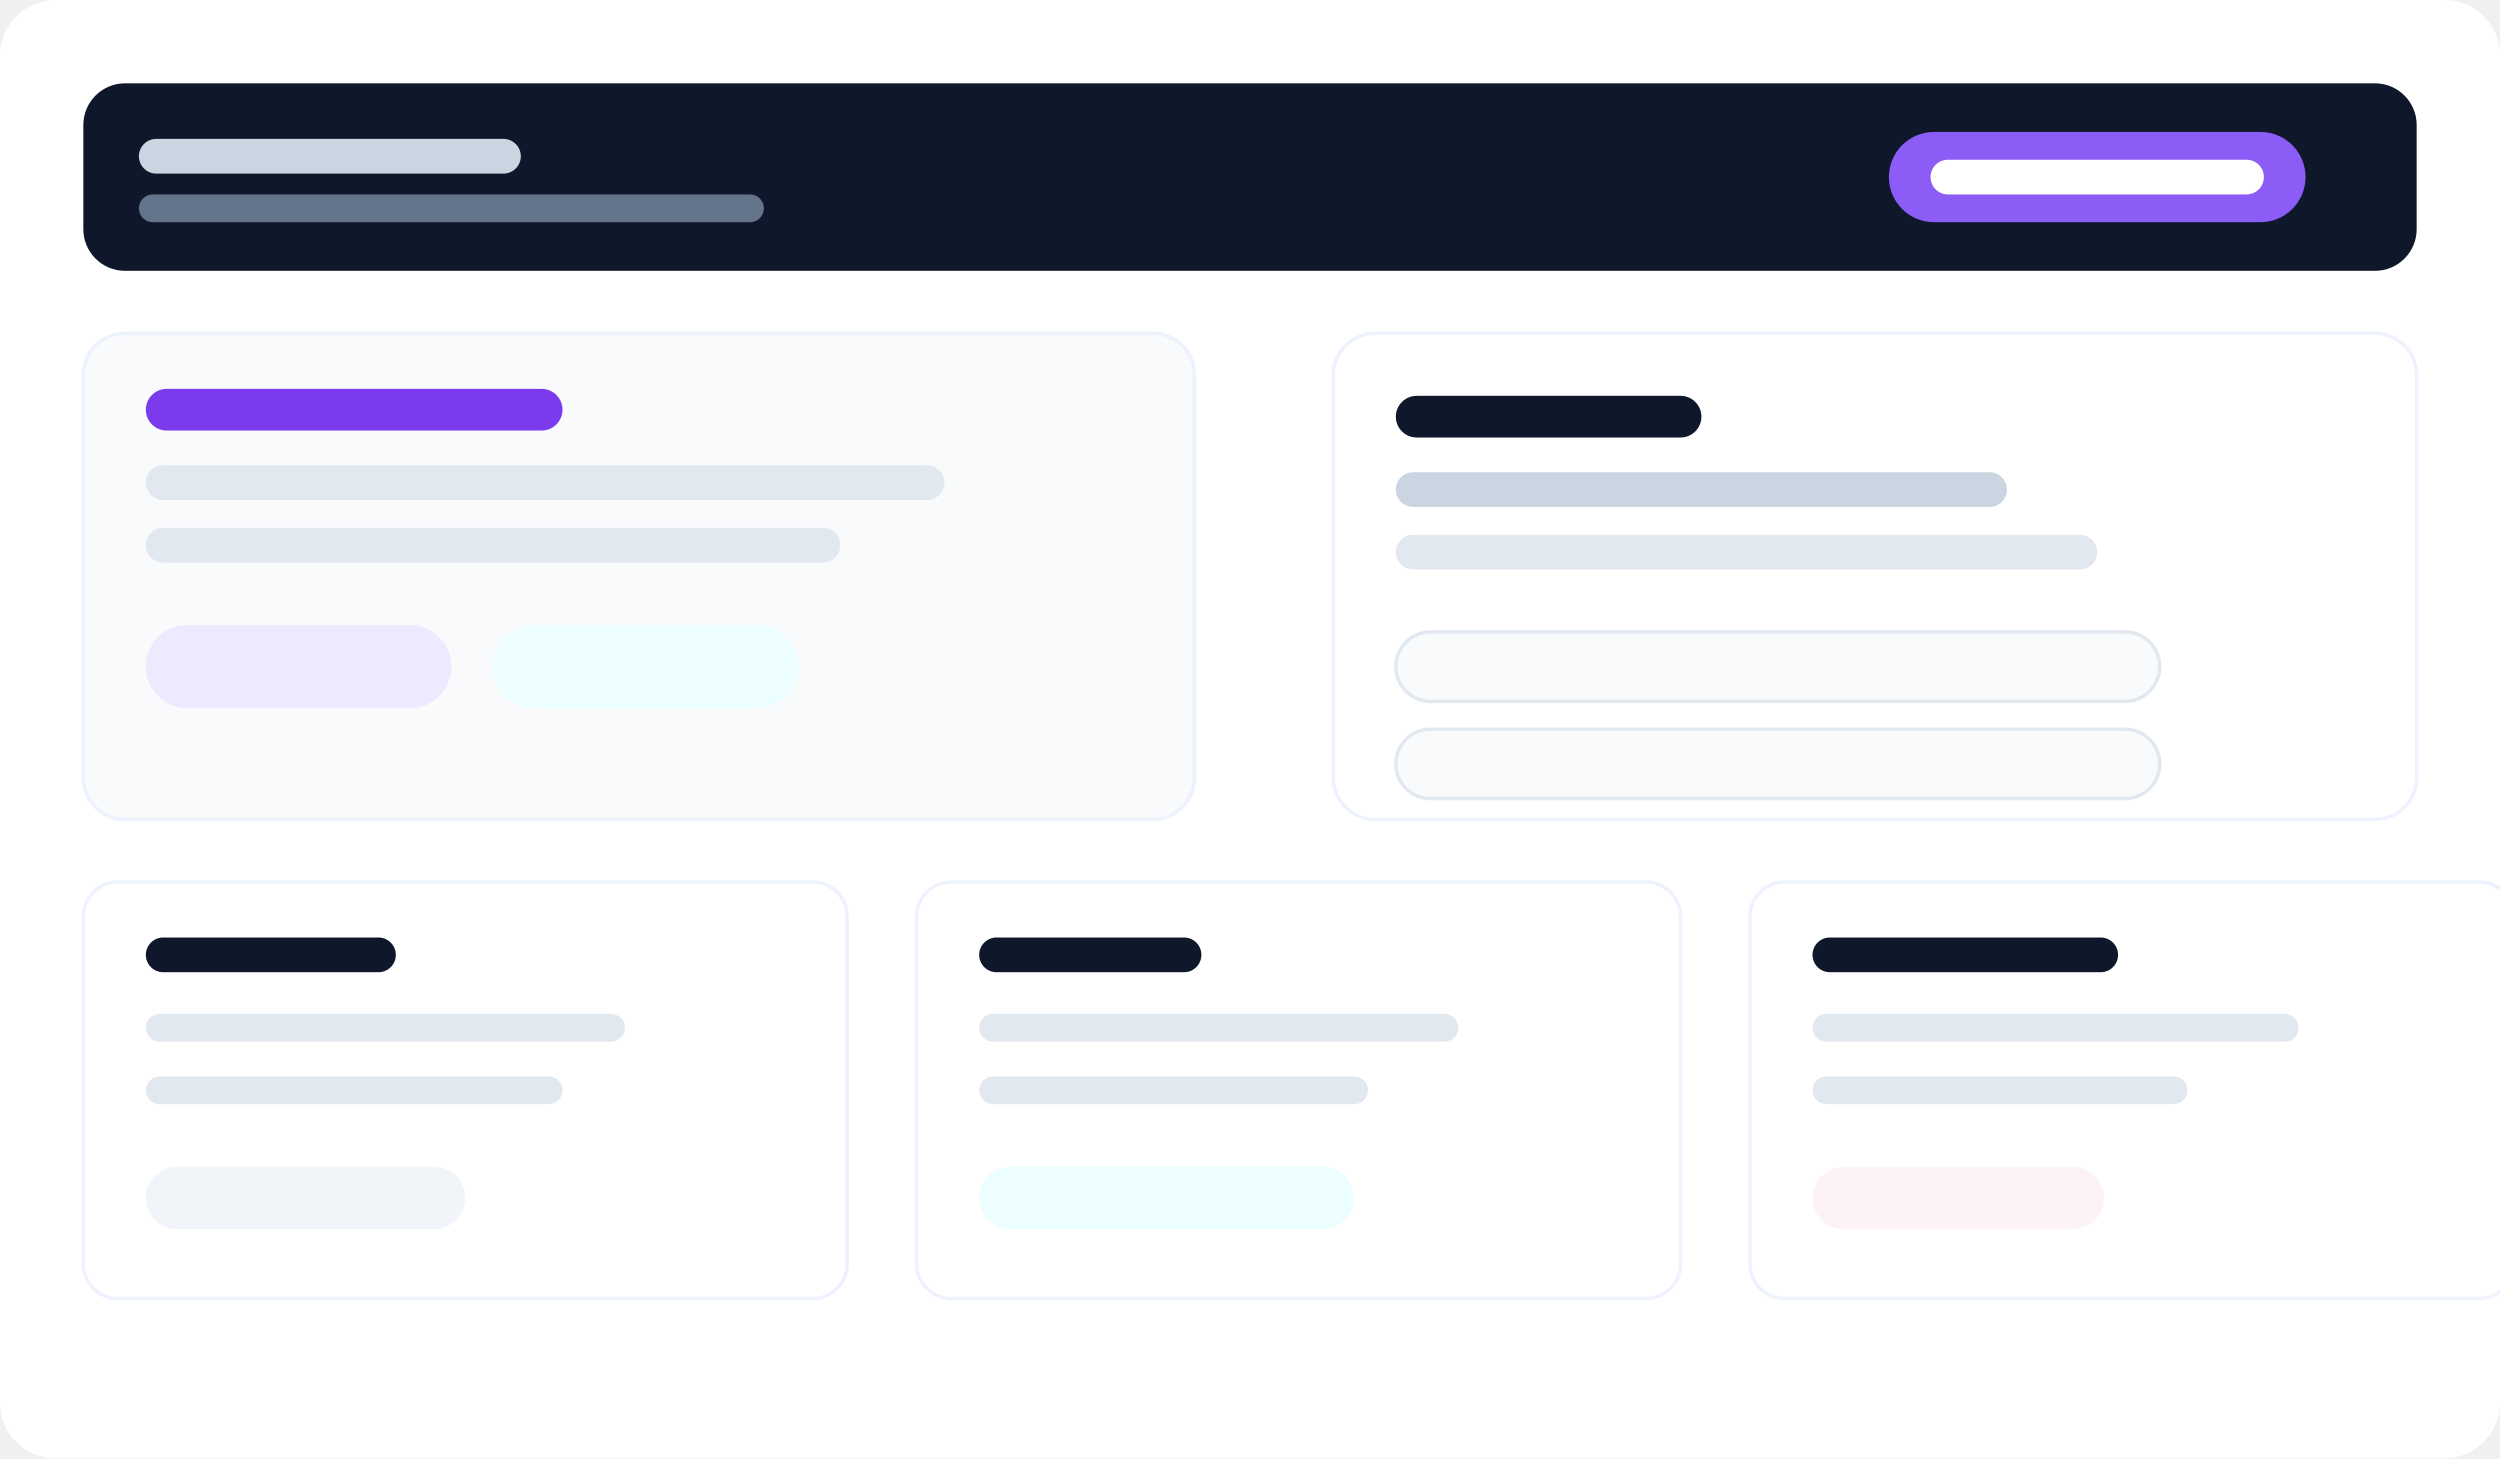
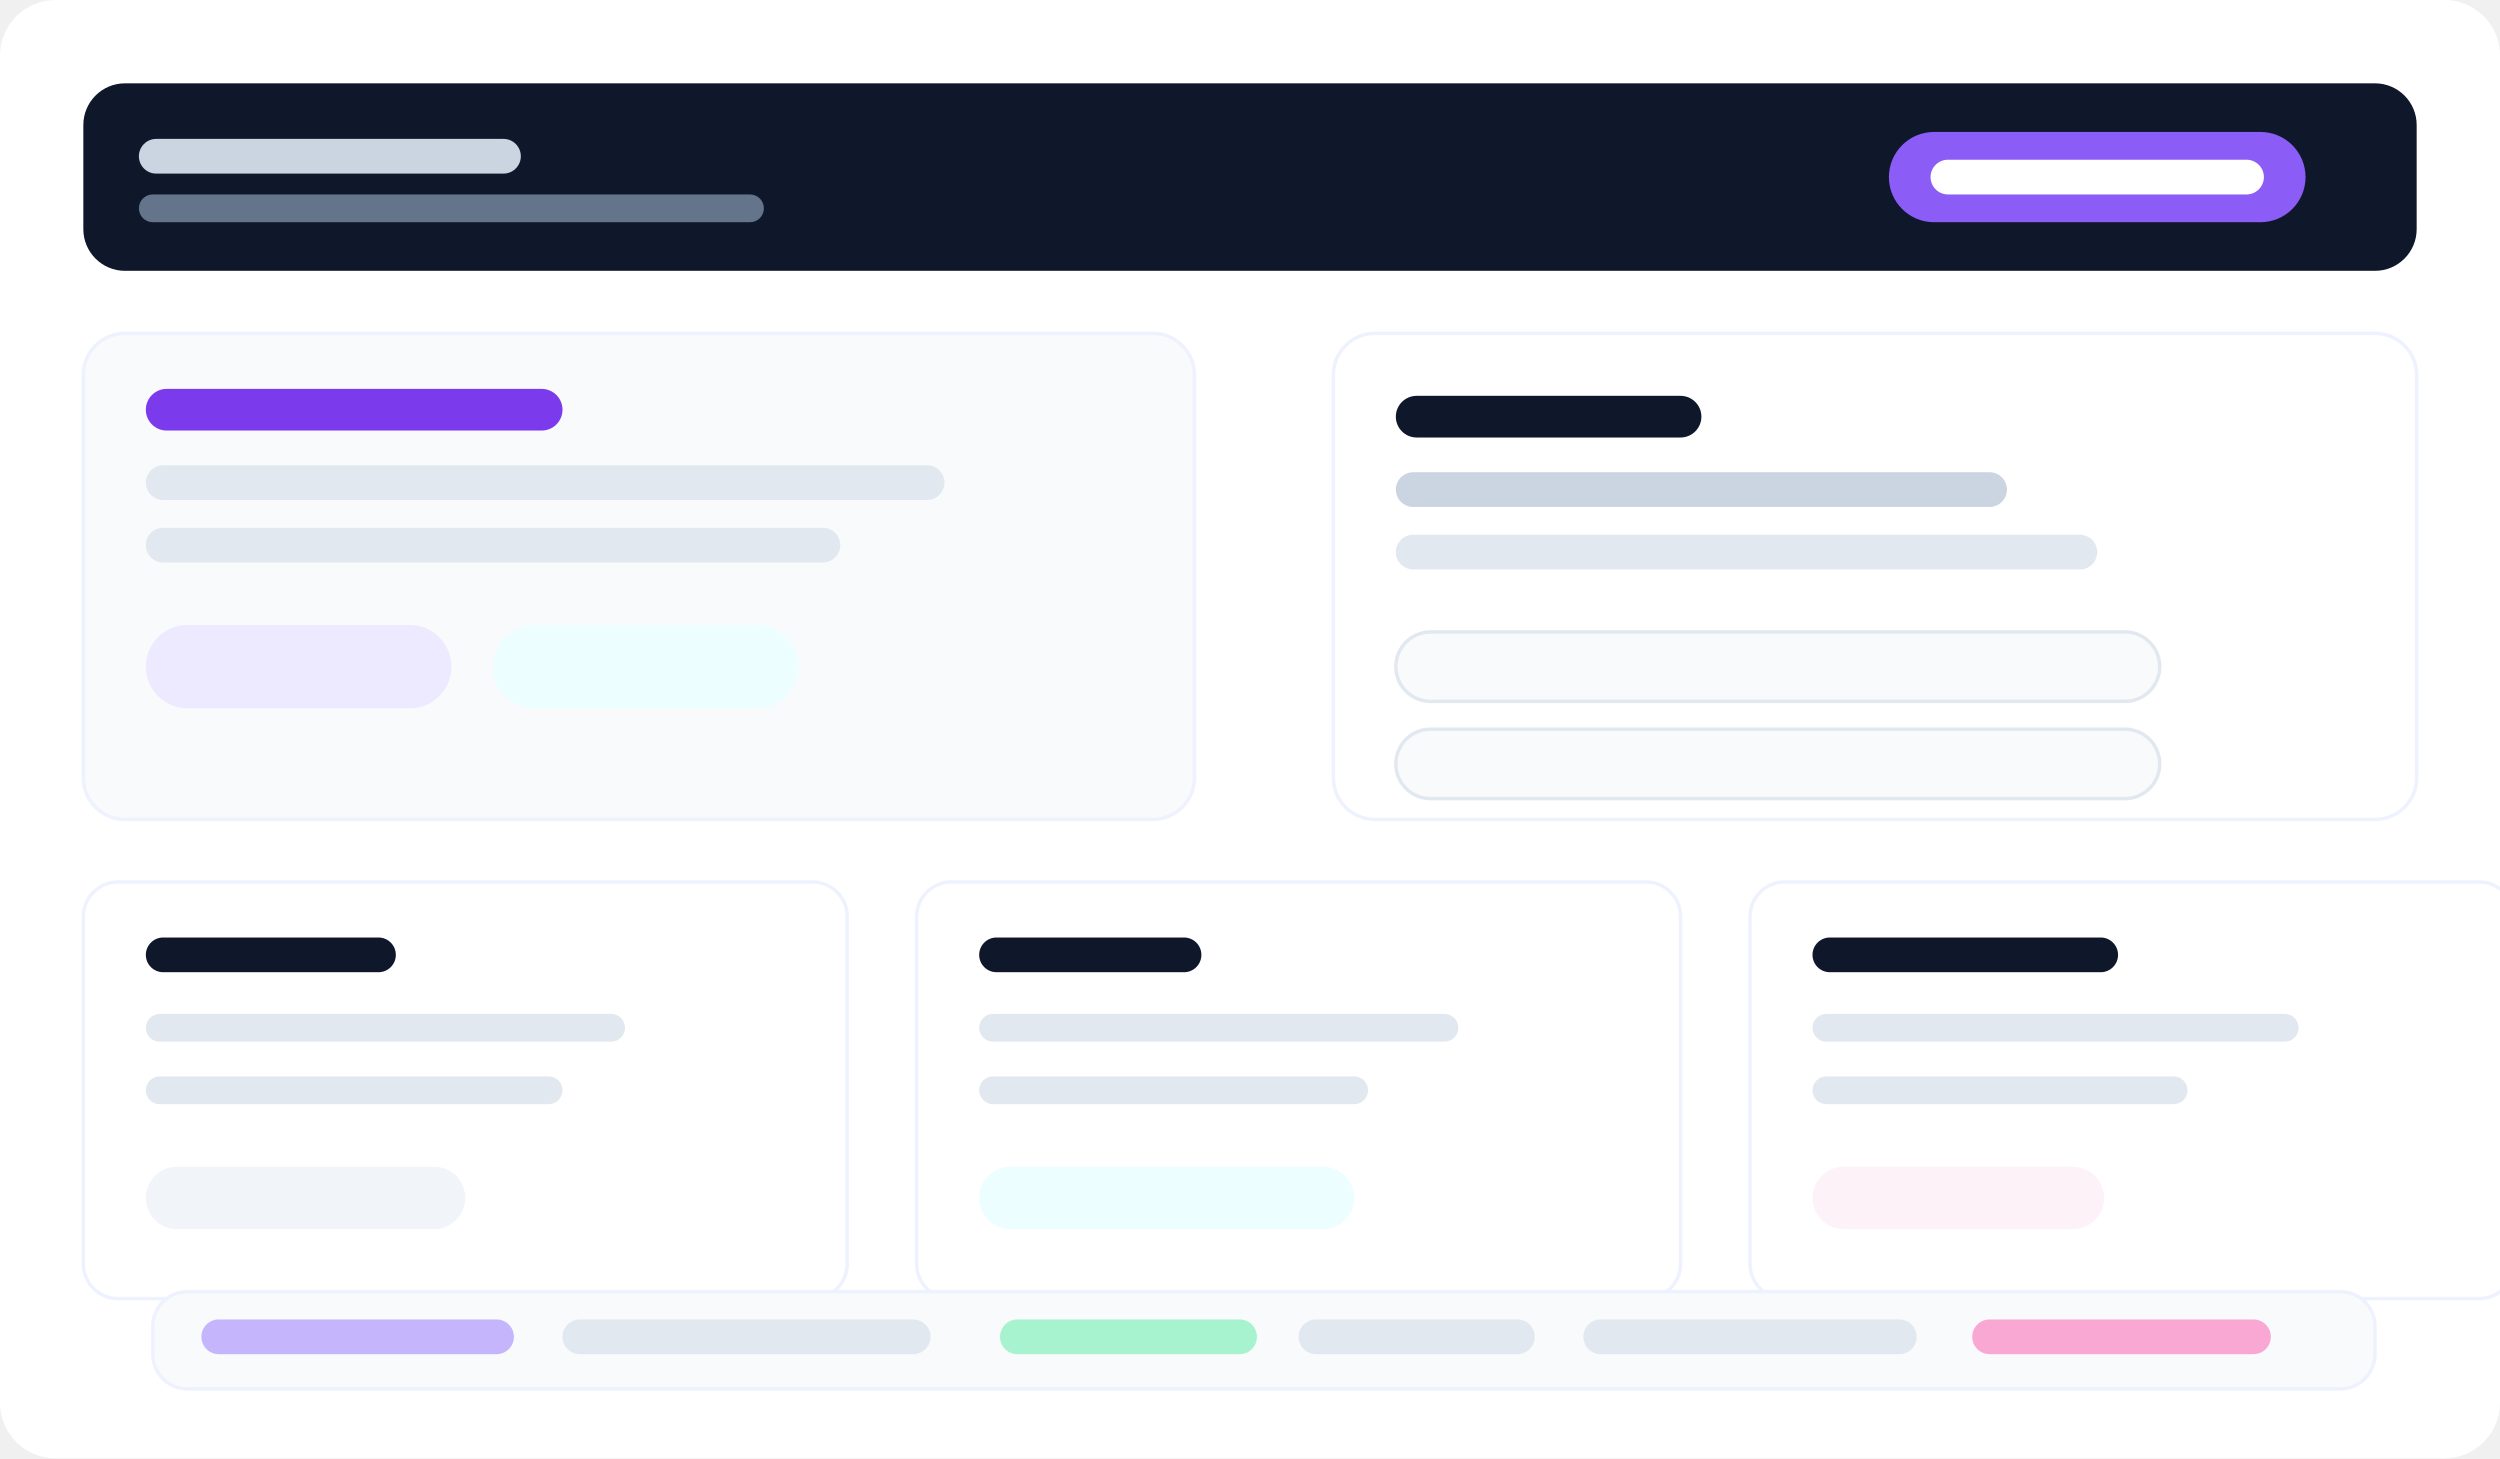
<svg xmlns="http://www.w3.org/2000/svg" viewBox="0 0 720 420" width="720" height="420">
  <rect width="720" height="420" rx="16" fill="#fff" />
  <g transform="translate(24,24)">
    <rect width="672" height="54" rx="12" fill="#0f172a" />
    <rect x="16" y="16" width="110" height="10" rx="5" fill="#cbd5e1" />
    <rect x="16" y="32" width="180" height="8" rx="4" fill="#64748b" />
    <rect x="520" y="14" width="120" height="26" rx="13" fill="#8b5cf6" />
    <rect x="532" y="22" width="96" height="10" rx="5" fill="#fff" />
    <rect y="72" width="320" height="140" rx="12" fill="#f9fafb" stroke="#eef2ff" />
    <rect x="360" y="72" width="312" height="140" rx="12" fill="#fff" stroke="#eef2ff" />
    <g transform="translate(18,88)">
      <rect width="120" height="12" rx="6" fill="#7c3aed" />
      <rect y="22" width="230" height="10" rx="5" fill="#e2e8f0" />
      <rect y="40" width="200" height="10" rx="5" fill="#e2e8f0" />
      <rect y="68" width="88" height="24" rx="12" fill="#ede9fe" />
      <rect x="100" y="68" width="88" height="24" rx="12" fill="#ecfeff" />
    </g>
    <g transform="translate(378,90)">
      <rect width="88" height="12" rx="6" fill="#0f172a" />
      <rect y="22" width="176" height="10" rx="5" fill="#cbd5e1" />
      <rect y="40" width="202" height="10" rx="5" fill="#e2e8f0" />
      <rect y="68" width="220" height="20" rx="10" fill="#f8fafc" stroke="#e2e8f0" />
      <rect y="96" width="220" height="20" rx="10" fill="#f8fafc" stroke="#e2e8f0" />
    </g>
    <g transform="translate(0,230)">
      <rect width="220" height="120" rx="10" fill="#fff" stroke="#eef2ff" />
      <rect x="240" width="220" height="120" rx="10" fill="#fff" stroke="#eef2ff" />
      <rect x="480" width="220" height="120" rx="10" fill="#fff" stroke="#eef2ff" />
    </g>
    <g transform="translate(18,246)">
      <rect width="72" height="10" rx="5" fill="#0f172a" />
      <rect y="22" width="138" height="8" rx="4" fill="#e2e8f0" />
      <rect y="40" width="120" height="8" rx="4" fill="#e2e8f0" />
      <rect y="66" width="92" height="18" rx="9" fill="#f1f5f9" />
    </g>
+     <g transform="translate(20,348)">
+       <rect width="640" height="28" rx="10" fill="#f8fafc" stroke="#eef2ff" />
+       <rect x="14" y="8" width="90" height="10" rx="5" fill="#c4b5fd" />
+       <rect x="118" y="8" width="106" height="10" rx="5" fill="#e2e8f0" />
+       <rect x="244" y="8" width="74" height="10" rx="5" fill="#a7f3d0" />
+       <rect x="330" y="8" width="68" height="10" rx="5" fill="#e2e8f0" />
+       <rect x="412" y="8" width="96" height="10" rx="5" fill="#e2e8f0" />
+       <rect x="524" y="8" width="86" height="10" rx="5" fill="#f9a8d4" />
+     </g>
    <g transform="translate(258,246)">
      <rect width="64" height="10" rx="5" fill="#0f172a" />
      <rect y="22" width="138" height="8" rx="4" fill="#e2e8f0" />
      <rect y="40" width="112" height="8" rx="4" fill="#e2e8f0" />
      <rect y="66" width="108" height="18" rx="9" fill="#ecfeff" />
    </g>
    <g transform="translate(498,246)">
      <rect width="88" height="10" rx="5" fill="#0f172a" />
      <rect y="22" width="140" height="8" rx="4" fill="#e2e8f0" />
      <rect y="40" width="108" height="8" rx="4" fill="#e2e8f0" />
      <rect y="66" width="84" height="18" rx="9" fill="#fdf2f8" />
    </g>
  </g>
</svg>
